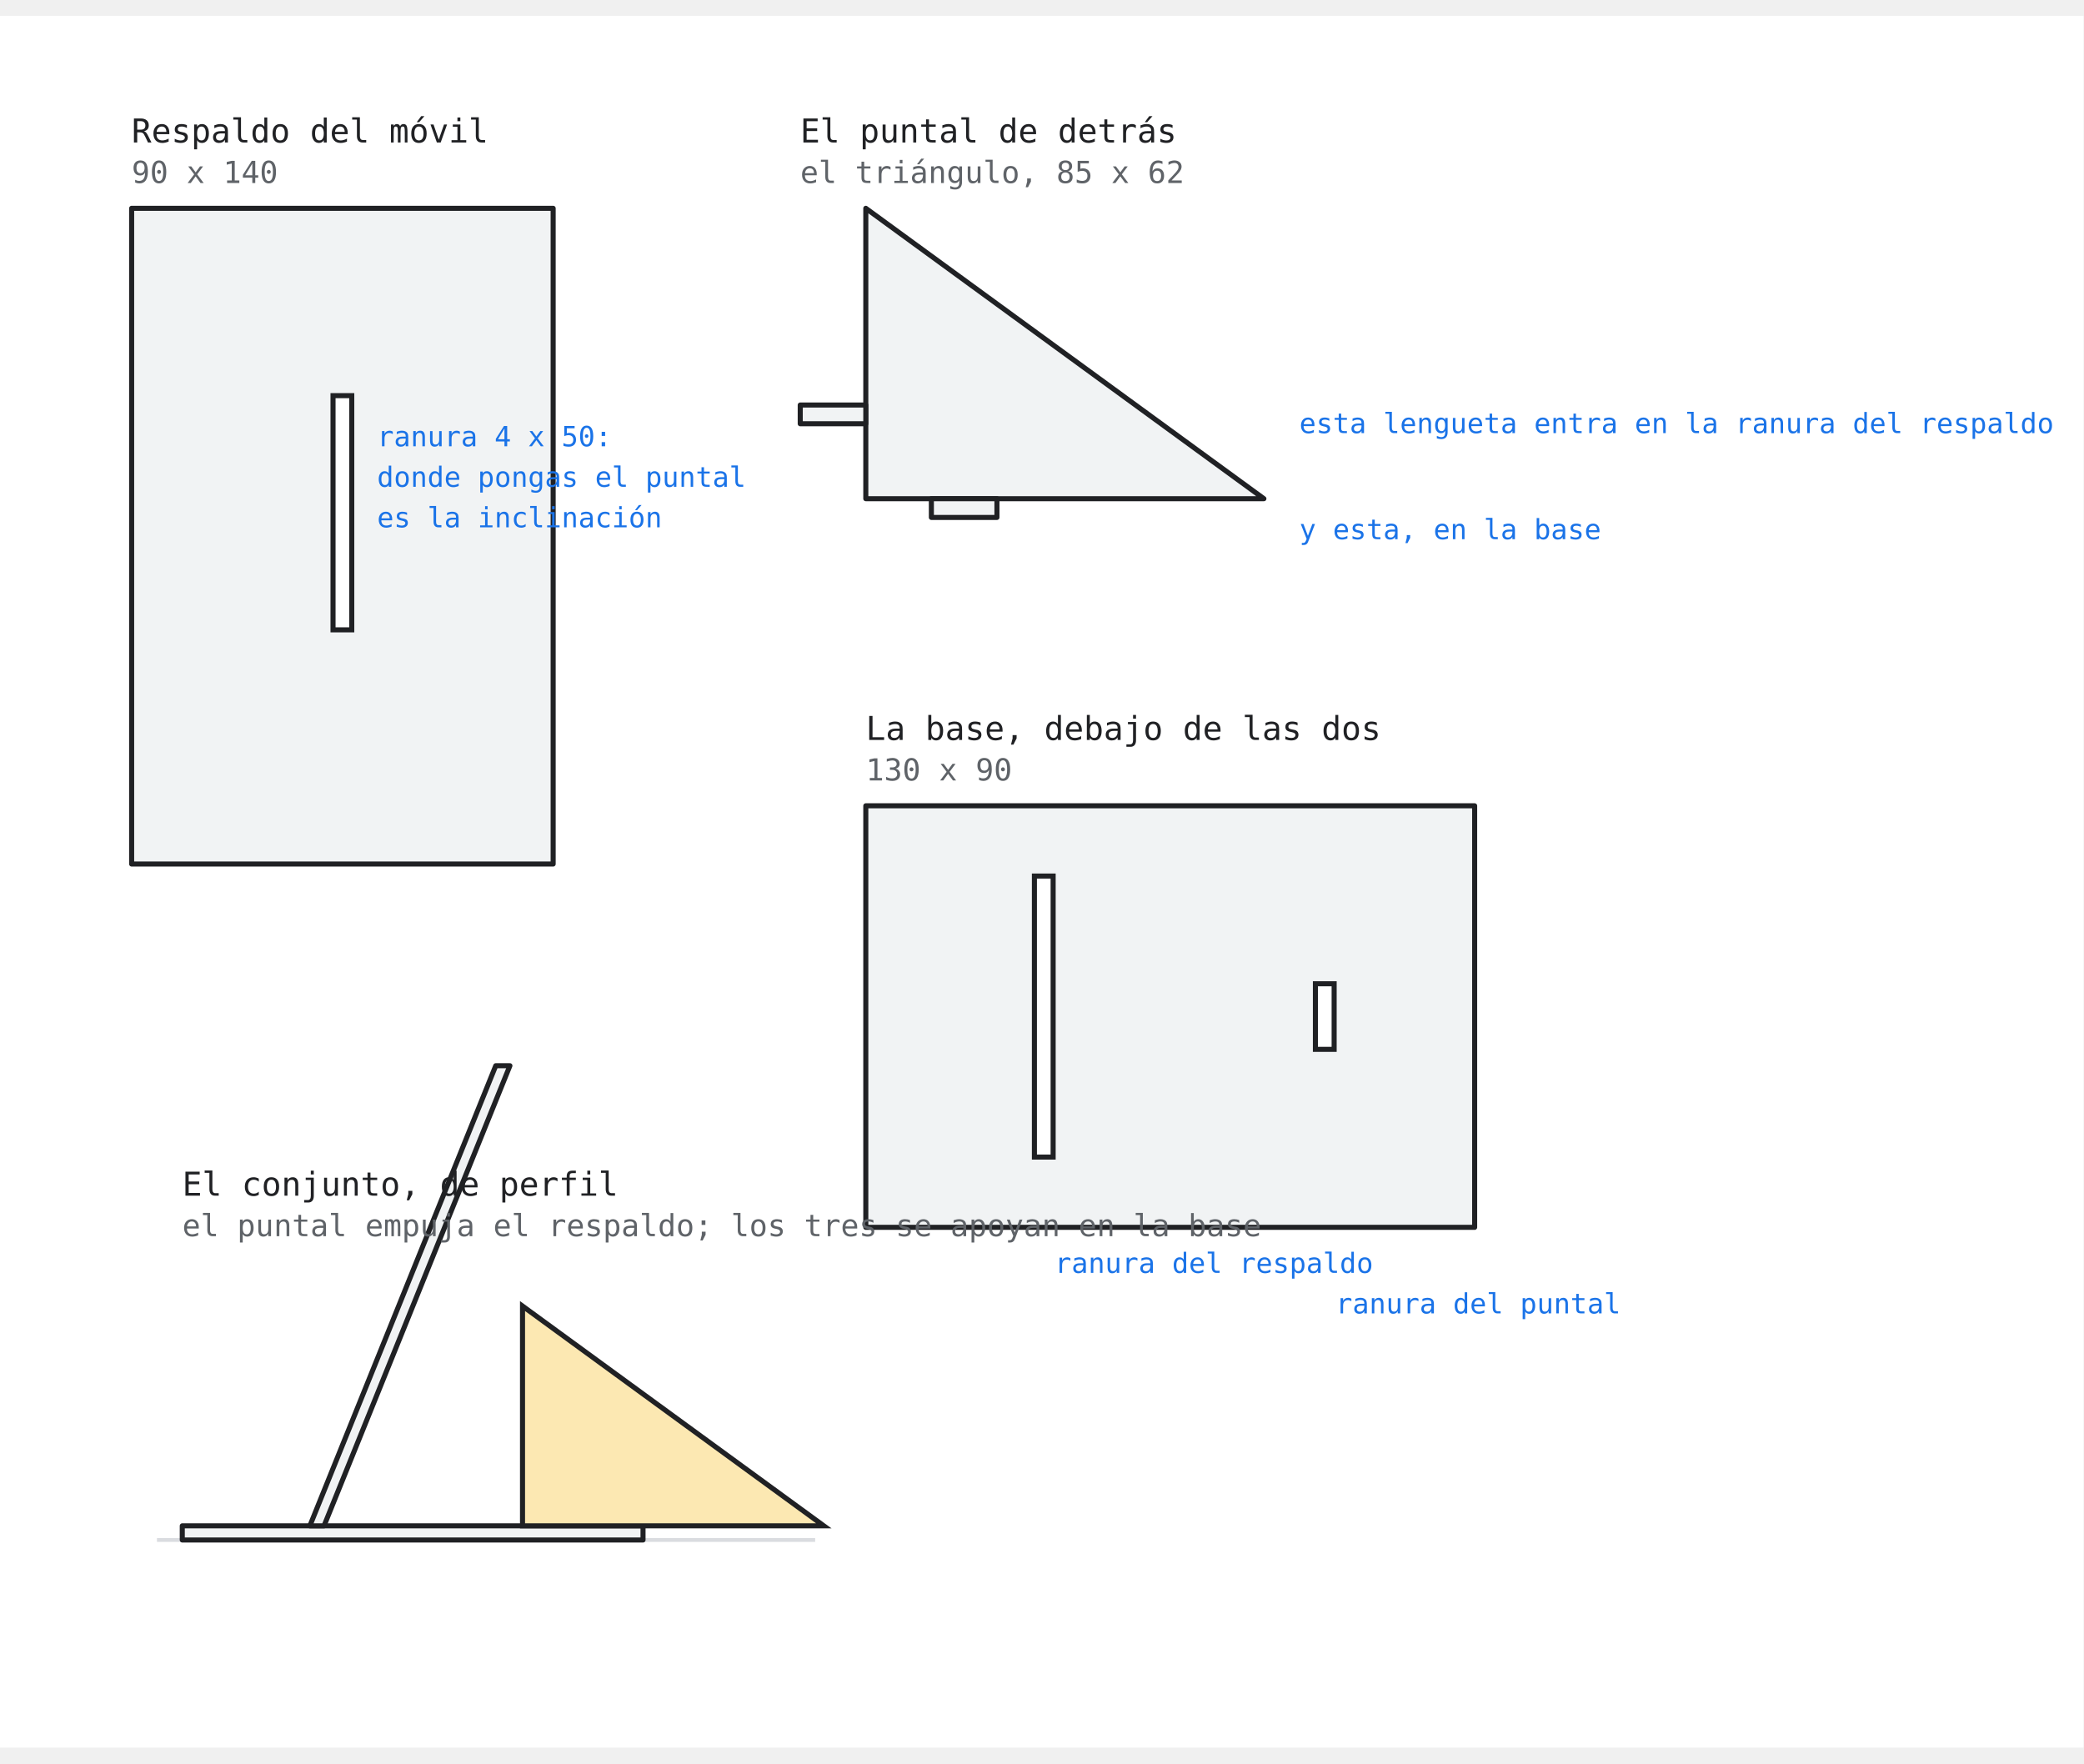
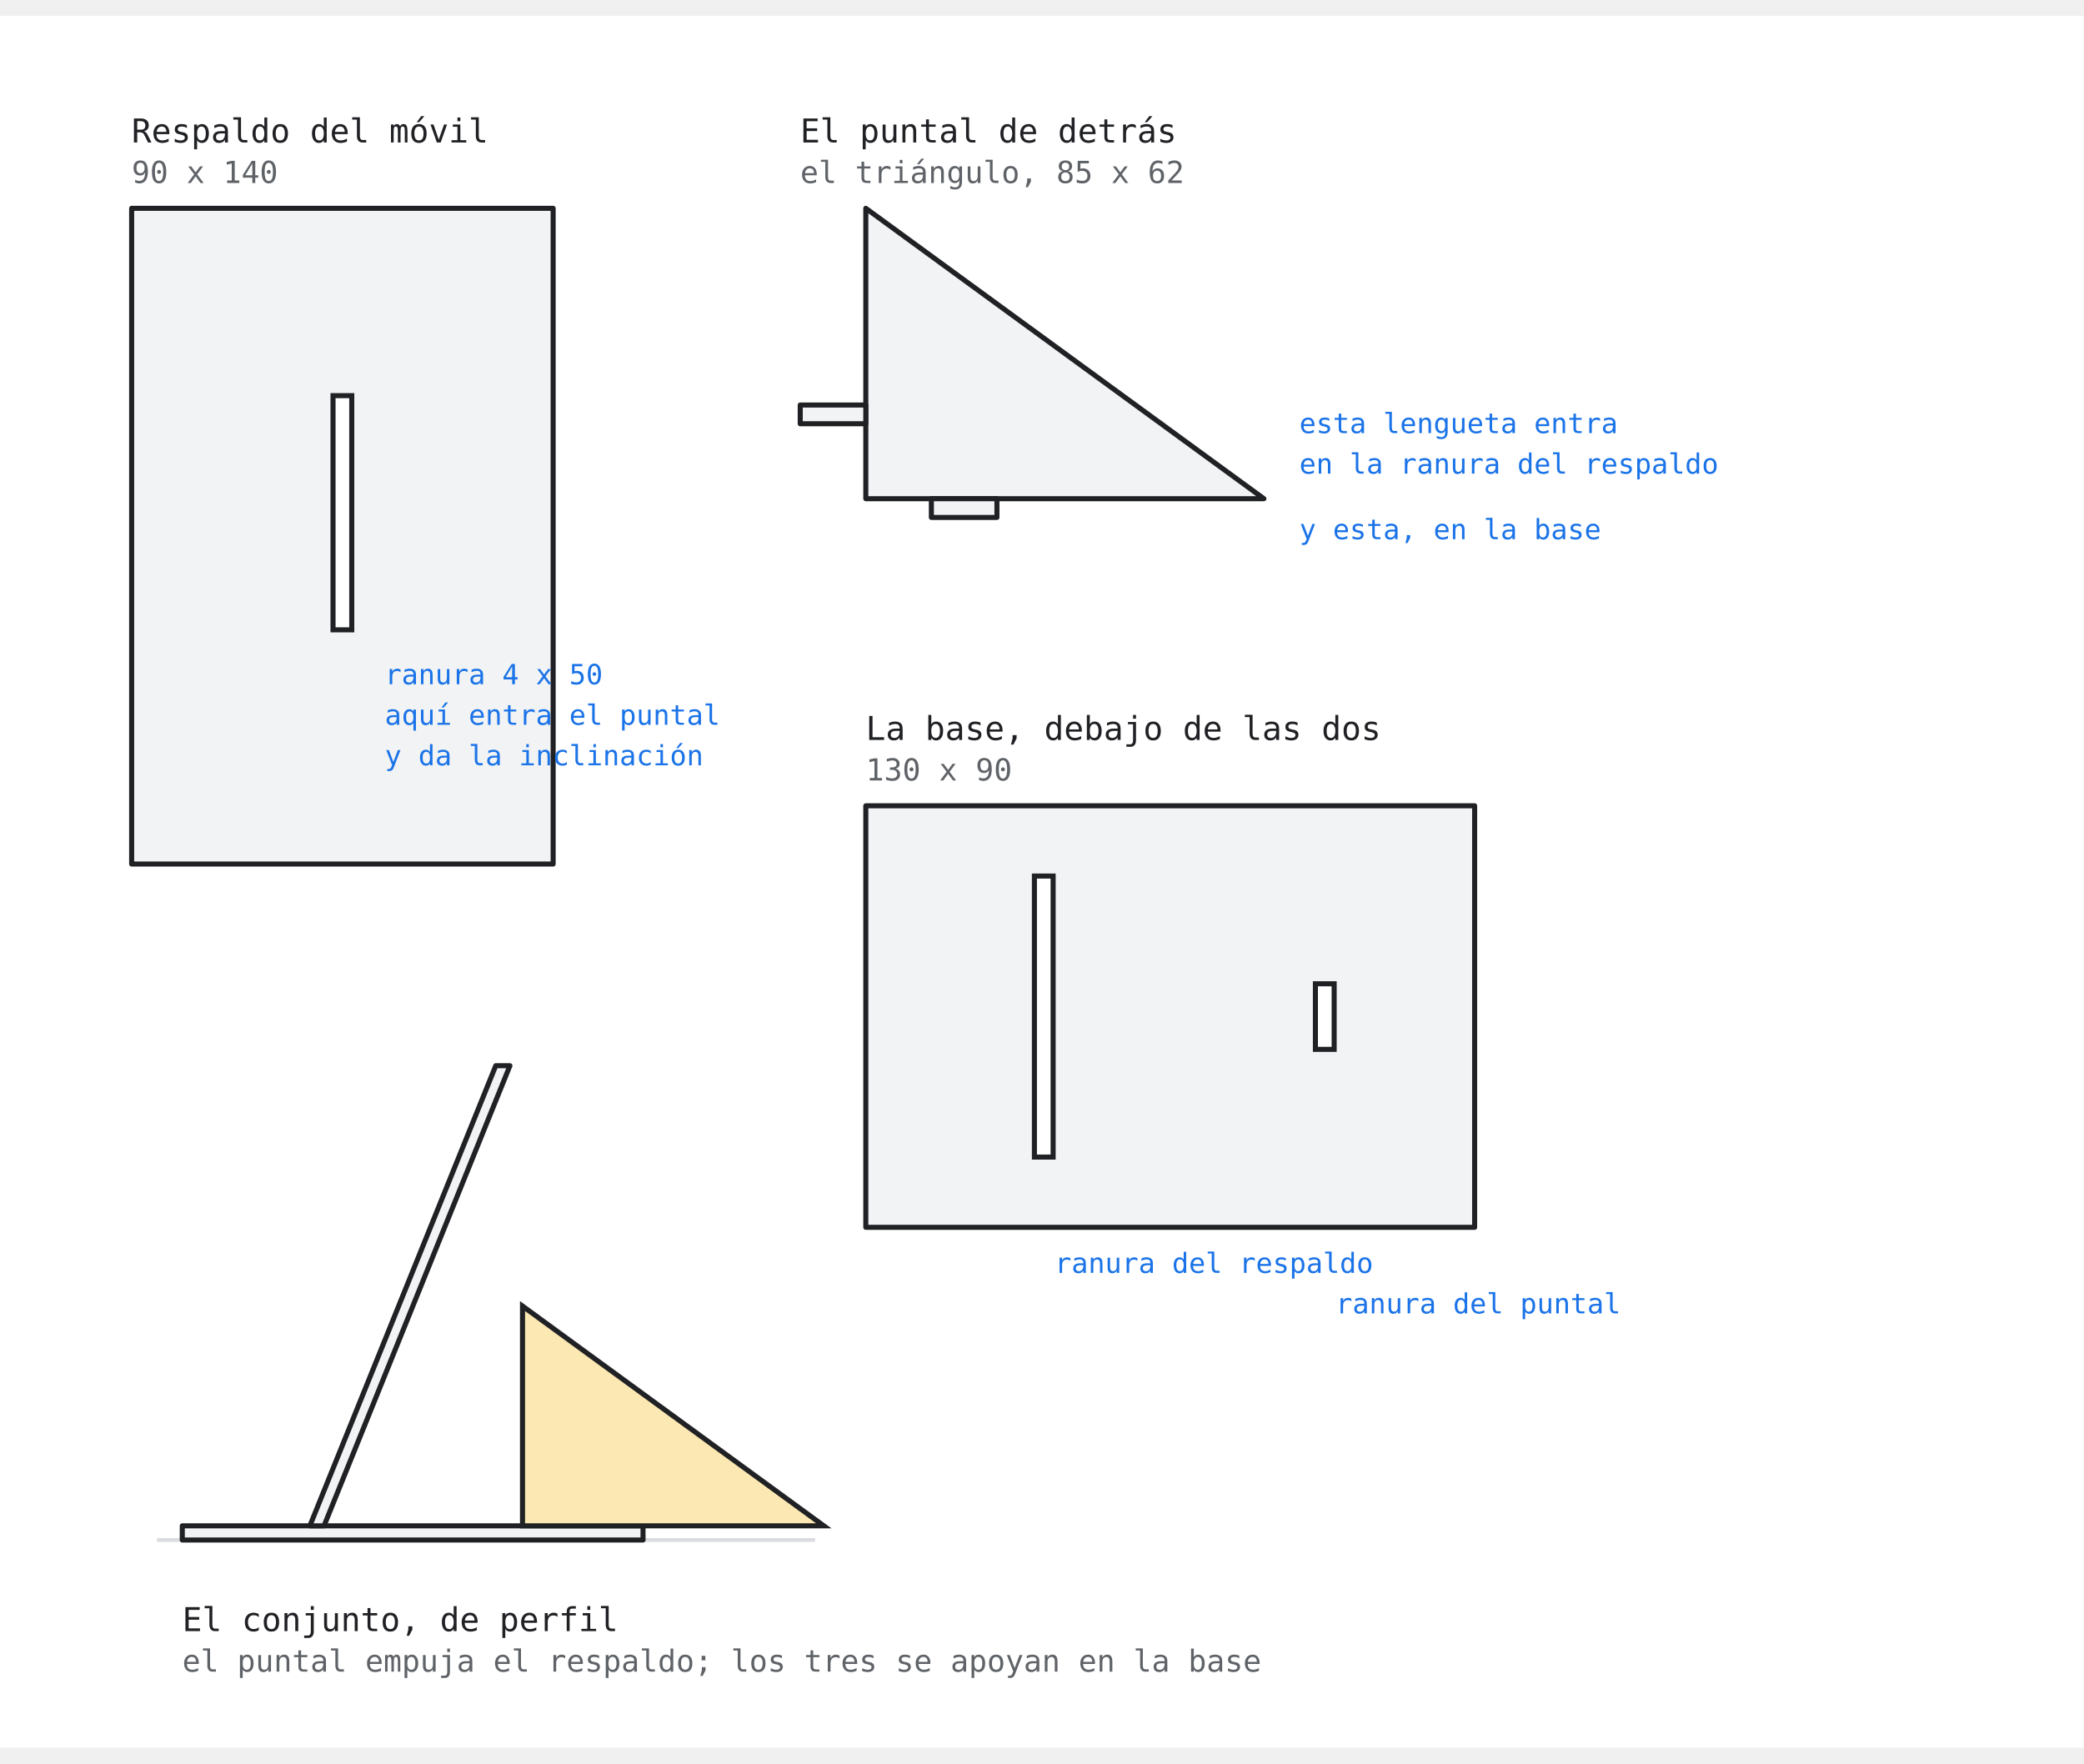
<svg xmlns="http://www.w3.org/2000/svg" viewBox="-12 -12 823.2 684" width="780" height="660">
  <rect x="-12" y="-12" width="823" height="684" fill="#fff" />
  <style>text{font-family:monospace;font-size:12px;fill:#5f6368}.t{font-size:13px;fill:#202124}.c{font-size:11px;fill:#1a73e8}.p{fill:#f1f3f4;stroke:#202124;stroke-width:2;stroke-linejoin:round}</style>
  <rect x="40" y="64" width="166.5" height="259" class="p" />
  <rect x="119.55" y="138" width="7.4" height="92.5" fill="#fff" stroke="#202124" stroke-width="2" />
  <text class="t" x="40" y="38">Respaldo del móvil</text>
  <text x="40" y="54">90 x 140</text>
-   <text class="c" x="136.95" y="158">ranura 4 x 50:</text>
-   <text class="c" x="136.95" y="174">donde pongas el puntal</text>
-   <text class="c" x="136.95" y="190">es la inclinación</text>
+   <text class="c" x="140" y="252">ranura 4 x 50</text>
+   <text class="c" x="140" y="268">aquí entra el puntal</text>
+   <text class="c" x="140" y="284">y da la inclinación</text>
  <polygon points="330,178.7 487.25,178.7 330,64" class="p" />
  <rect x="304.1" y="141.7" width="25.9" height="7.4" class="p" />
  <rect x="355.9" y="178.7" width="25.9" height="7.4" class="p" />
  <text class="t" x="304.1" y="38">El puntal de detrás</text>
  <text x="304.1" y="54">el triángulo, 85 x 62</text>
-   <text class="c" x="501.25" y="152.8">esta lengueta entra en la ranura del respaldo</text>
+   <text class="c" x="501.25" y="152.8">esta lengueta entra<tspan x="501.25" dy="16">en la ranura del respaldo</tspan>
+   </text>
  <text class="c" x="501.25" y="194.7">y esta, en la base</text>
  <rect x="330" y="300" width="240.5" height="166.5" class="p" />
  <rect x="396.6" y="327.75" width="7.4" height="111" fill="#fff" stroke="#202124" stroke-width="2" />
  <rect x="507.6" y="370.3" width="7.4" height="25.9" fill="#fff" stroke="#202124" stroke-width="2" />
  <text class="t" x="330" y="274">La base, debajo de las dos</text>
  <text x="330" y="290">130 x 90</text>
  <text class="c" x="404.6" y="484.5">ranura del respaldo</text>
  <text class="c" x="515.6" y="500.5">ranura del puntal</text>
  <path d="M50 590 H310" stroke="#dadce0" stroke-width="1.5" fill="none" />
  <rect x="60" y="584.4" width="182" height="5.6" class="p" />
  <polygon points="110.4,584.4 116,584.4 189.423,402.672 183.823,402.672" class="p" />
  <polygon points="194.4,584.4 313.4,584.4 194.4,497.6" fill="#fce8b2" stroke="#202124" stroke-width="2" />
-   <text class="t" x="60" y="454">El conjunto, de perfil</text>
-   <text x="60" y="470">el puntal empuja el respaldo; los tres se apoyan en la base</text>
+   <text class="t" x="60" y="626">El conjunto, de perfil</text>
+   <text x="60" y="642">el puntal empuja el respaldo; los tres se apoyan en la base</text>
</svg>
